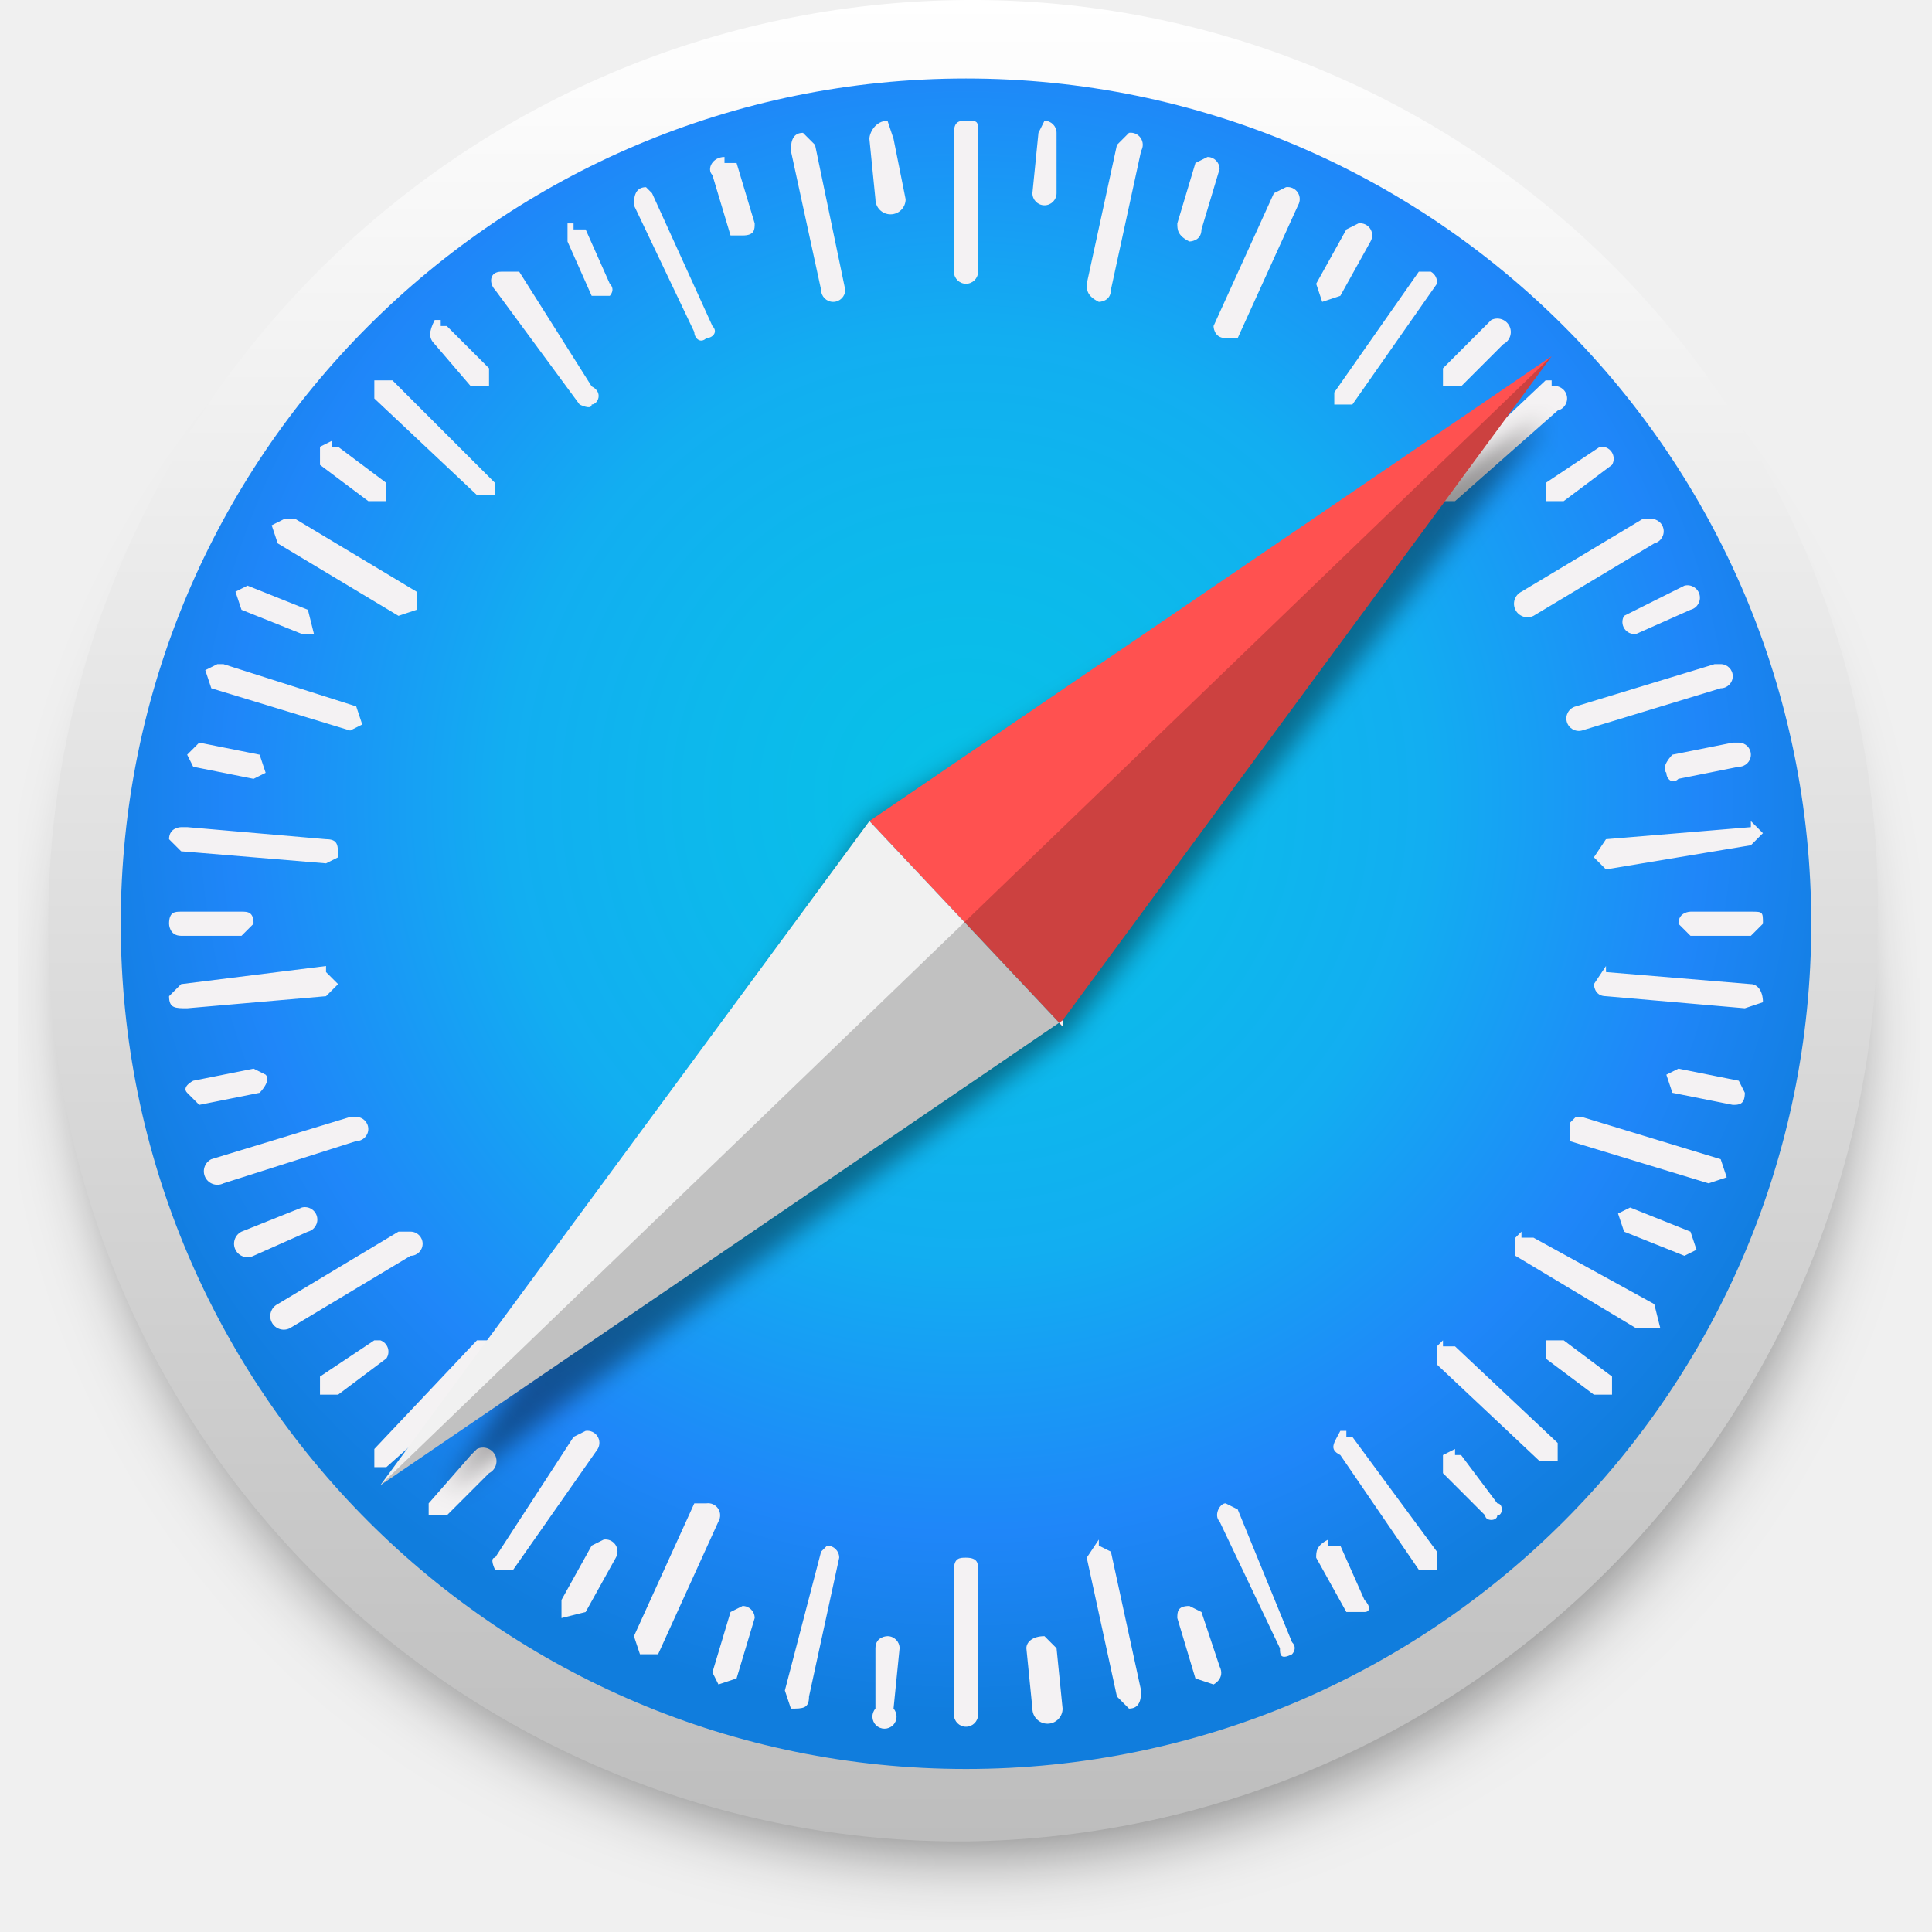
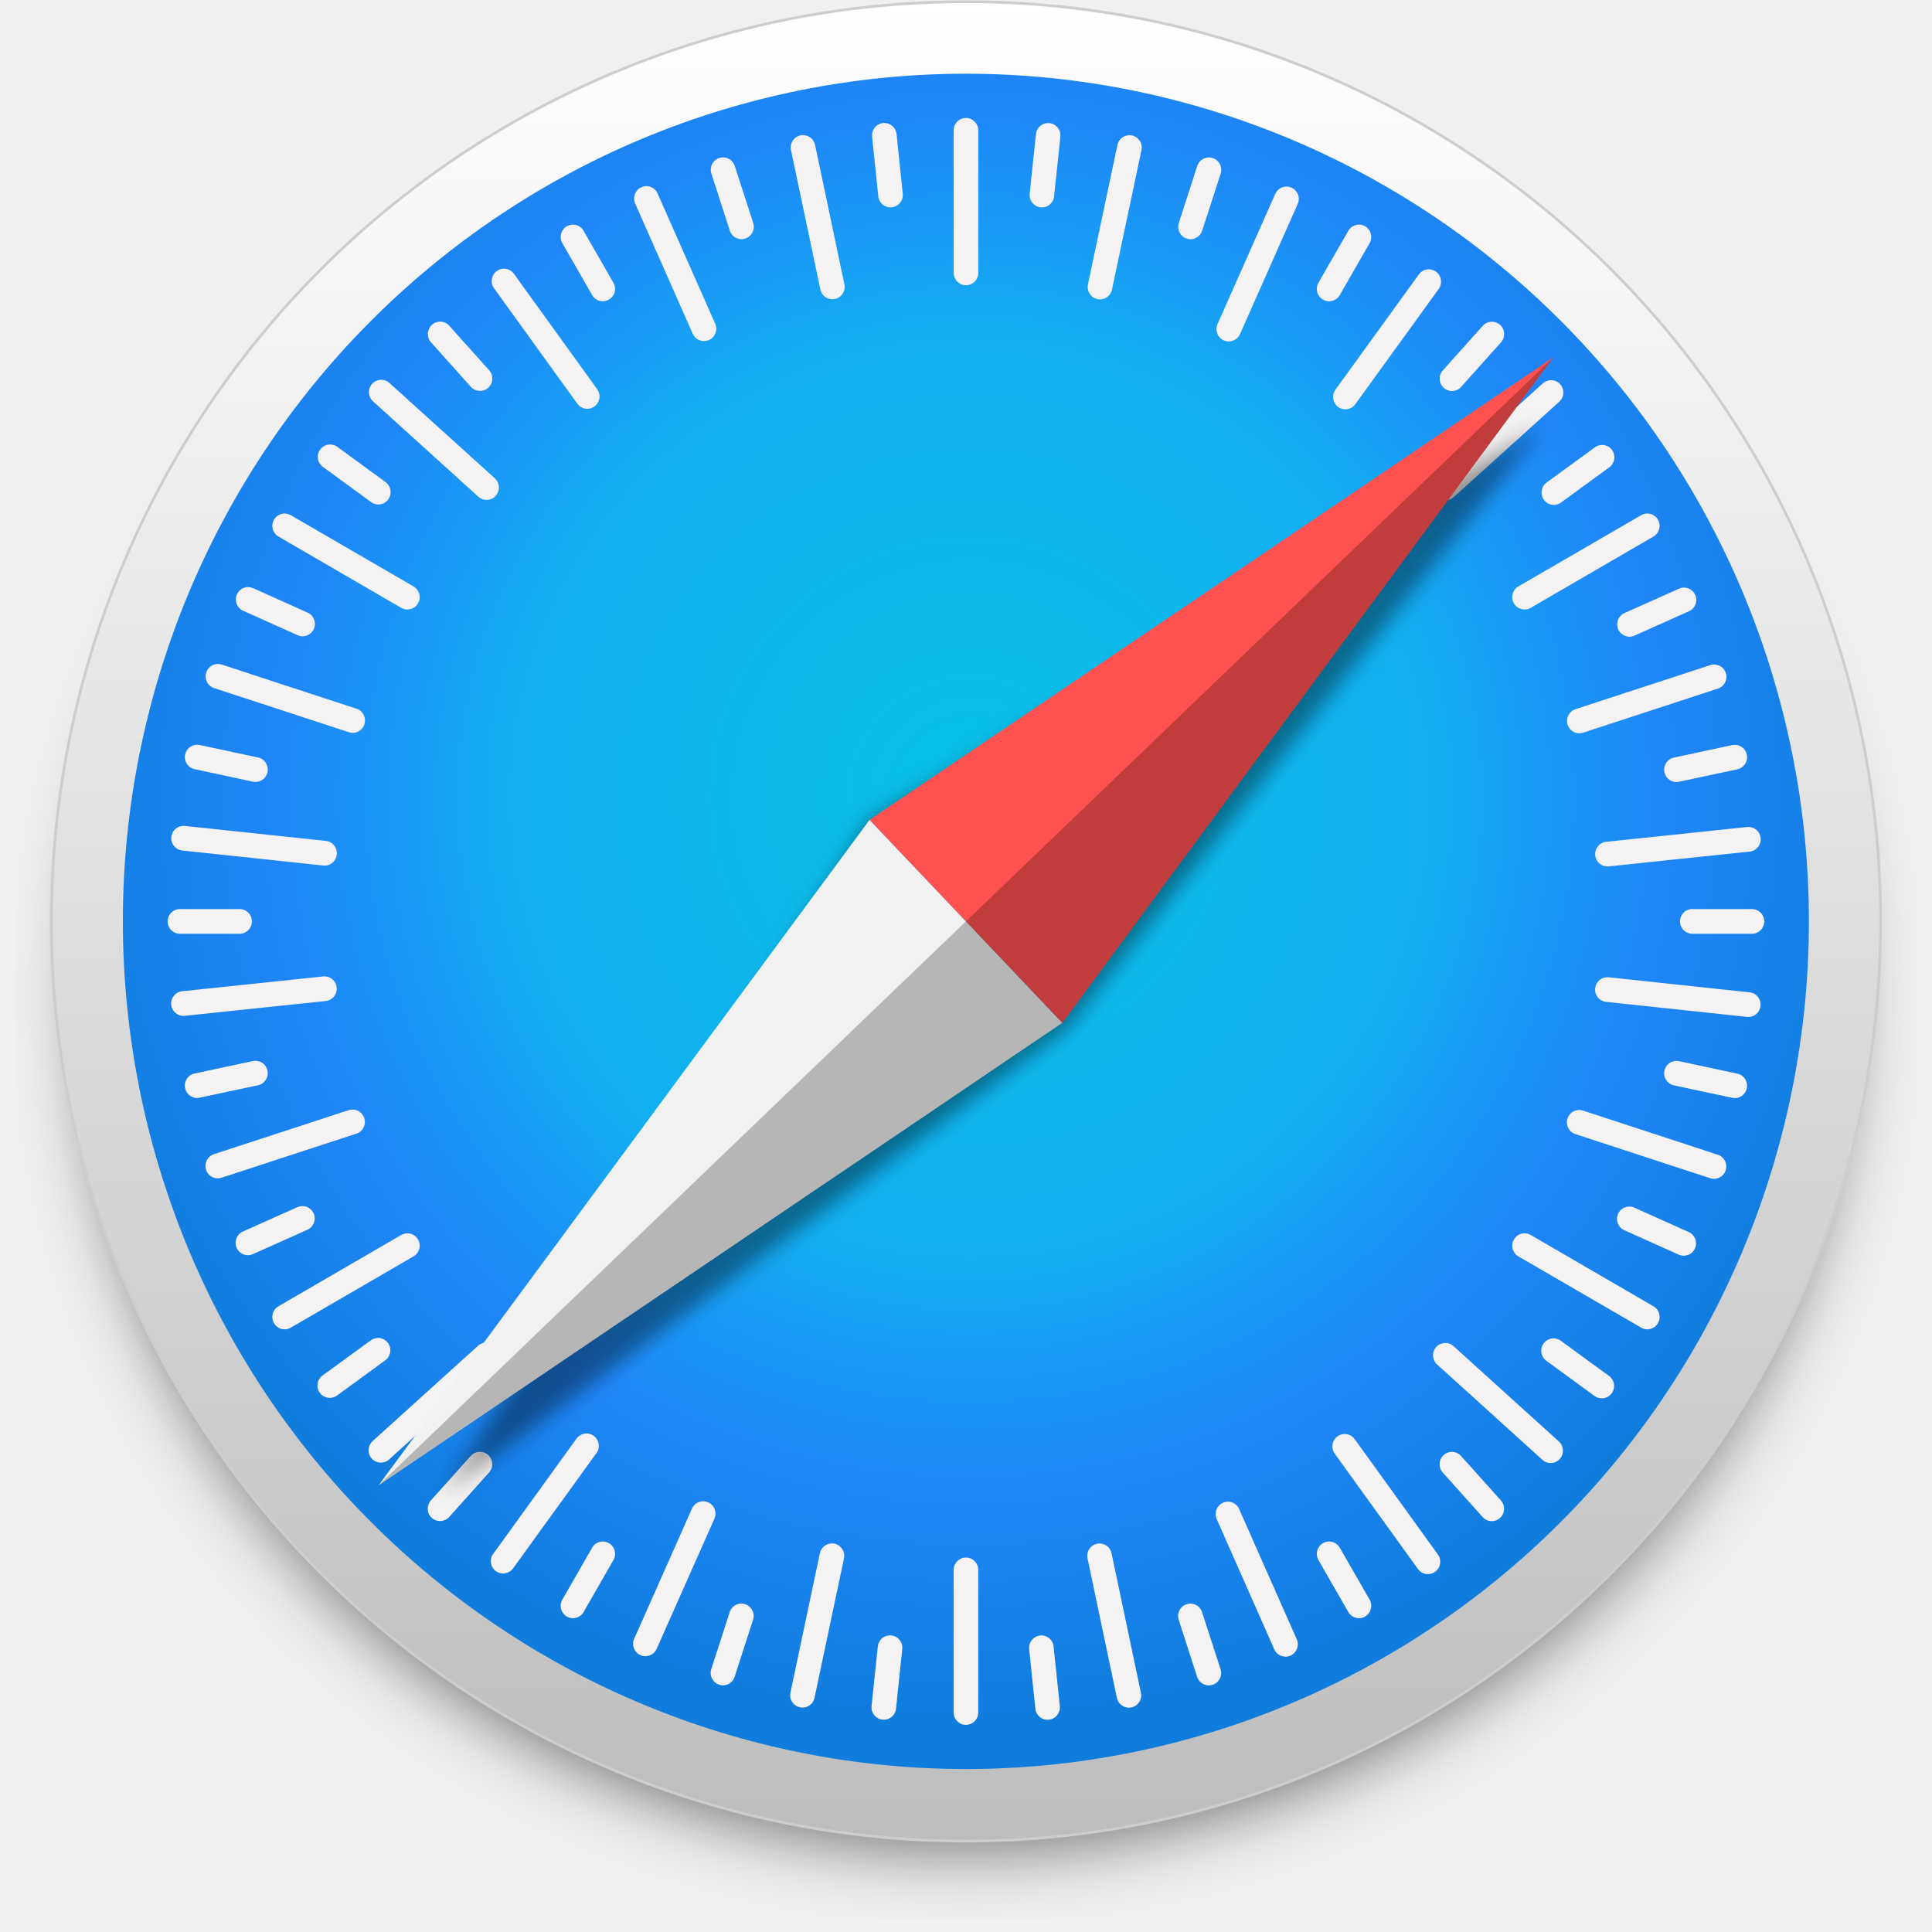
- <svg xmlns="http://www.w3.org/2000/svg" fill="none" viewBox="0 0 32 32">
-   <g clip-path="url(#a)">
-     <g filter="url(#b)" opacity=".5">
-       <path fill="#000" d="M30.6 16.5a13.7 13.7 0 0 1-4.3 10A14.6 14.6 0 0 1 16 30.6a15 15 0 0 1-10.3-4.1 14.1 14.1 0 0 1-4.3-10 14 14 0 0 1 4.3-10 14.8 14.8 0 0 1 23.8 4.6c.7 1.7 1 3.6 1 5.4Z" />
+ <svg xmlns="http://www.w3.org/2000/svg" width="32" height="32" viewBox="0 0 32 32" fill="none">
+   <g clip-path="url(#clip0_2319_17099)">
+     <g opacity="0.53" filter="url(#filter0_f_2319_17099)">
+       <path d="M30.595 16.509C30.595 18.364 30.217 20.202 29.484 21.916C28.75 23.631 27.675 25.189 26.32 26.501C24.965 27.813 23.356 28.854 21.585 29.564C19.815 30.274 17.917 30.639 16 30.639C14.084 30.639 12.186 30.274 10.415 29.564C8.645 28.854 7.036 27.813 5.681 26.501C4.326 25.189 3.251 23.631 2.517 21.916C1.784 20.202 1.406 18.364 1.406 16.509C1.406 12.761 2.944 9.167 5.681 6.517C8.418 3.867 12.13 2.378 16 2.378C17.917 2.378 19.815 2.743 21.585 3.454C23.356 4.164 24.965 5.205 26.32 6.517C27.675 7.829 28.75 9.387 29.484 11.101C30.217 12.816 30.595 14.653 30.595 16.509Z" fill="black" />
    </g>
-     <path fill="url(#c)" d="M31.1 15.3A15.3 15.3 0 0 1 16 30.5 15.1 15.1 0 0 1 .8 15.3 15.3 15.3 0 0 1 16 0a15 15 0 0 1 15.1 15.3Z" />
-     <path fill="url(#d)" d="M30 15.3a14 14 0 0 1-14 14 14 14 0 0 1-14-14 14 14 0 0 1 14-14 14 14 0 0 1 14 14Z" />
-     <path fill="#F4F2F3" d="M16 2c-.1 0-.2 0-.2.2v2.3a.2.2 0 1 0 .4 0V2.2c0-.2 0-.2-.2-.2Zm-1.3 0c-.2 0-.3.2-.3.3l.1 1a.2.2 0 1 0 .5 0l-.2-1-.1-.3Zm2.6 0-.1.2-.1 1a.2.2 0 1 0 .4 0v-1a.2.2 0 0 0-.2-.2Zm-4 .2c-.2 0-.2.2-.2.3l.5 2.3a.2.2 0 1 0 .4 0l-.5-2.4-.2-.2Zm5.4 0-.2.2-.5 2.3c0 .1 0 .2.2.3 0 0 .2 0 .2-.2l.5-2.3a.2.2 0 0 0-.2-.3Zm-6.7.4c-.2 0-.3.2-.2.3l.3 1h.2c.2 0 .2-.1.2-.2l-.3-1H12Zm8 0-.2.1-.3 1c0 .1 0 .2.2.3 0 0 .2 0 .2-.2l.3-1a.2.2 0 0 0-.2-.2Zm-9.3.5c-.2 0-.2.2-.2.3l1 2.1c0 .1.1.2.2.1.1 0 .2-.1.1-.2l-1-2.2-.1-.1Zm10.6 0-.2.1-1 2.2s0 .2.2.2h.2l1-2.2a.2.2 0 0 0-.2-.3Zm-11.8.6h-.1V4l.4.9h.3s.1-.1 0-.2l-.4-.9h-.2Zm13 0-.2.1-.5.9.1.3.3-.1.5-.9a.2.2 0 0 0-.2-.3Zm-14.2.8c-.2 0-.2.2-.1.3l1.4 1.9s.2.1.2 0c.1 0 .2-.2 0-.3L8.6 4.5h-.2Zm15.4 0h-.2l-1.4 2v.2h.3l1.4-2a.2.2 0 0 0-.1-.2Zm-16.4.8h-.1c-.1.2-.1.3 0 .4l.6.7h.3v-.3l-.7-.7h-.1Zm17.4 0-.1.1-.7.7v.3h.3l.7-.7a.2.2 0 0 0-.2-.4Zm-18.4 1h-.1v.3l1.7 1.6h.3V8L6.5 6.3h-.2Zm19.4 0h-.1L23.8 8v.3h.3l1.7-1.5a.2.2 0 0 0-.1-.4Zm-20.2 1-.2.1v.3l.8.6h.3V8l-.8-.6h-.1Zm21 0v.1l-.9.6v.3h.3l.8-.6a.2.2 0 0 0-.2-.3ZM4.7 8.6l-.2.1.1.3 2 1.2.3-.1v-.3l-2-1.2h-.2Zm22.6 0h-.1l-2 1.2a.2.2 0 0 0 .2.4l2-1.2a.2.2 0 0 0-.1-.4ZM4.1 9.7l-.2.1.1.3 1 .4h.2l-.1-.4-1-.4Zm23.8 0-1 .5a.2.2 0 0 0 .2.3l.9-.4a.2.2 0 0 0-.1-.4ZM3.6 11l-.2.1.1.3 2.3.7.2-.1-.1-.3-2.2-.7h-.1Zm24.8 0-2.3.7a.2.2 0 0 0 .1.4l2.3-.7a.2.2 0 0 0 0-.4ZM3.3 12.3l-.2.2.1.2 1 .2.2-.1-.1-.3-1-.2Zm25.4 0-1 .2s-.2.2-.1.3c0 .1.1.2.2.1l1-.2a.2.2 0 0 0 0-.4ZM3 13.7s-.2 0-.2.2l.2.2 2.4.2.2-.1c0-.2 0-.3-.2-.3l-2.3-.2Zm26 0-2.4.2-.2.3.2.2L29 14l.2-.2-.2-.2ZM3 15.1c-.1 0-.2 0-.2.2 0 0 0 .2.2.2h1l.2-.2c0-.2-.1-.2-.2-.2H3Zm25 0s-.2 0-.2.2l.2.2h1l.2-.2c0-.2 0-.2-.2-.2h-1ZM5.4 16l-2.4.3-.2.2c0 .2.1.2.3.2l2.3-.2.2-.2-.2-.2Zm21.2 0-.2.3s0 .2.2.2l2.3.2.3-.1c0-.2-.1-.3-.2-.3l-2.4-.2ZM4.2 17.7l-1 .2s-.2.1-.1.2l.2.2 1-.2s.2-.2.1-.3l-.2-.1Zm23.6 0-.2.1.1.3 1 .2c.1 0 .2 0 .2-.2l-.1-.2-1-.2Zm-22 .8-2.3.7a.2.2 0 0 0 .2.4l2.2-.7a.2.2 0 0 0 0-.4Zm20.3 0-.1.1v.3l2.3.7.3-.1-.1-.3-2.3-.7ZM5 20l-1 .4a.2.2 0 0 0 .2.4l.9-.4A.2.2 0 0 0 5 20Zm22 0-.2.1.1.3 1 .4.2-.1-.1-.3-1-.4Zm-20.2.4h-.2l-2 1.2a.2.2 0 0 0 .2.4l2-1.2a.2.2 0 0 0 0-.4Zm18.4 0-.1.1v.3l2 1.2h.4l-.1-.4-2-1.1h-.2Zm-19 1.8-.9.6v.3h.3l.8-.6a.2.2 0 0 0-.1-.3Zm19.5 0h-.1v.3l.8.6h.3v-.3l-.8-.6h-.2Zm-17.6 0h-.2L6.2 24v.3h.2l1.8-1.6a.2.2 0 0 0-.1-.4Zm15.8 0-.1.1v.3l1.7 1.6h.3v-.3l-1.7-1.6h-.2ZM9.7 23.7l-.2.1-1.3 2c-.1 0 0 .2 0 .2h.3l1.4-2a.2.2 0 0 0-.2-.3Zm12.6 0h-.1c-.1.2-.2.3 0 .4l1.3 1.9h.3v-.3l-1.4-1.9h-.1ZM7.9 24l-.1.1-.7.8v.2h.3l.7-.7a.2.2 0 0 0-.2-.4Zm16.2 0-.2.1v.3l.7.7c0 .1.2.1.2 0 .1 0 .1-.2 0-.2l-.6-.8h-.1Zm-12.4.9h-.2l-1 2.2.1.3h.3l1-2.2a.2.2 0 0 0-.2-.3Zm8.6 0c-.1 0-.2.2-.1.3l1 2.1c0 .1 0 .2.2.1 0 0 .1-.1 0-.2l-.9-2.2-.2-.1Zm-10.3.6-.2.1-.5.9v.3l.4-.1.5-.9a.2.2 0 0 0-.2-.3Zm12 0c-.2.1-.2.2-.2.3l.5.9h.3c.1 0 .1-.1 0-.2l-.4-.9H22Zm-8.2 0-.2.2L13 28l.1.3c.2 0 .3 0 .3-.2l.5-2.3a.2.2 0 0 0-.2-.2Zm4.4 0-.2.3.5 2.3.2.2c.2 0 .2-.2.2-.3l-.5-2.3-.2-.1Zm-2.2.3c-.1 0-.2 0-.2.2v2.4a.2.2 0 1 0 .4 0V26c0-.1 0-.2-.2-.2Zm-3.7.8-.2.1-.3 1 .1.2.3-.1.3-1a.2.2 0 0 0-.2-.2Zm7.4 0c-.2 0-.2.1-.2.2l.3 1 .3.1s.2-.1.1-.3l-.3-.9-.2-.1Zm-5 .5s-.2 0-.2.2v1a.2.2 0 1 0 .3 0l.1-1a.2.2 0 0 0-.2-.2Zm2.6 0c-.2 0-.3.1-.3.2l.1 1a.2.2 0 1 0 .5 0l-.1-1-.2-.2Z" />
-     <g filter="url(#e)" opacity=".4">
-       <path fill="#000" d="m25.5 7-11.1 6.6-7 11.1 10.3-7.6 7.8-10Z" />
+     <path d="M31.149 15.261C31.149 17.261 30.758 19.242 29.996 21.09C29.235 22.939 28.119 24.618 26.712 26.032C25.305 27.447 23.635 28.569 21.797 29.334C19.959 30.1 17.989 30.494 15.999 30.494C11.982 30.494 8.128 28.889 5.287 26.032C2.446 23.176 0.85 19.301 0.85 15.261C0.85 11.221 2.446 7.346 5.287 4.489C8.128 1.633 11.982 0.028 15.999 0.028C17.989 0.028 19.959 0.422 21.797 1.187C23.635 1.953 25.305 3.075 26.712 4.489C28.119 5.904 29.235 7.583 29.996 9.431C30.758 11.28 31.149 13.26 31.149 15.261Z" fill="url(#paint0_linear_2319_17099)" stroke="#CDCDCD" stroke-width="0.045" stroke-linecap="round" stroke-linejoin="round" />
+     <path d="M29.961 15.261C29.961 18.985 28.49 22.556 25.871 25.189C23.253 27.821 19.701 29.301 15.998 29.301C12.295 29.301 8.743 27.821 6.125 25.189C3.506 22.556 2.035 18.985 2.035 15.261C2.035 11.537 3.506 7.966 6.125 5.334C8.743 2.701 12.295 1.221 15.998 1.221C19.701 1.221 23.253 2.701 25.871 5.334C28.49 7.966 29.961 11.537 29.961 15.261Z" fill="url(#paint1_radial_2319_17099)" />
+     <path d="M15.999 1.954C15.886 1.954 15.796 2.045 15.796 2.158V4.519C15.796 4.633 15.886 4.724 15.999 4.724C16.112 4.724 16.203 4.633 16.203 4.519V2.158C16.203 2.045 16.112 1.954 15.999 1.954ZM14.667 2.038C14.654 2.037 14.64 2.037 14.626 2.038C14.514 2.05 14.433 2.15 14.445 2.263L14.547 3.251C14.559 3.364 14.659 3.445 14.771 3.433C14.883 3.422 14.964 3.321 14.952 3.209L14.85 2.221C14.839 2.122 14.762 2.047 14.667 2.038ZM17.34 2.039C17.246 2.048 17.168 2.123 17.158 2.222L17.055 3.209C17.043 3.322 17.124 3.422 17.236 3.434C17.348 3.446 17.448 3.365 17.459 3.252L17.563 2.264C17.575 2.152 17.494 2.051 17.381 2.039C17.367 2.038 17.354 2.038 17.34 2.039ZM13.299 2.238C13.286 2.238 13.272 2.239 13.258 2.242C13.148 2.266 13.078 2.374 13.101 2.485L13.588 4.795C13.611 4.906 13.719 4.976 13.829 4.952C13.939 4.929 14.009 4.821 13.986 4.71L13.5 2.4C13.479 2.303 13.394 2.237 13.299 2.238ZM18.708 2.24C18.613 2.239 18.528 2.305 18.508 2.402L18.02 4.711C17.997 4.822 18.067 4.931 18.177 4.954C18.287 4.978 18.395 4.907 18.418 4.796L18.906 2.487C18.93 2.376 18.86 2.268 18.749 2.244C18.736 2.241 18.722 2.24 18.708 2.24ZM11.994 2.608C11.967 2.605 11.94 2.608 11.913 2.617C11.806 2.652 11.748 2.767 11.783 2.875L12.088 3.82C12.123 3.928 12.237 3.986 12.344 3.951C12.452 3.916 12.51 3.801 12.475 3.693L12.17 2.749C12.144 2.668 12.073 2.615 11.994 2.608ZM20.006 2.608C19.927 2.615 19.857 2.668 19.83 2.749L19.525 3.694C19.49 3.801 19.548 3.917 19.656 3.952C19.763 3.987 19.877 3.928 19.912 3.82L20.218 2.876C20.252 2.768 20.194 2.653 20.087 2.618C20.06 2.609 20.033 2.606 20.006 2.608ZM10.703 3.083C10.676 3.083 10.649 3.089 10.624 3.101C10.521 3.147 10.475 3.267 10.52 3.371L11.474 5.528C11.52 5.632 11.64 5.678 11.743 5.632C11.846 5.586 11.892 5.466 11.846 5.362L10.892 3.205C10.858 3.127 10.782 3.081 10.703 3.083ZM21.312 3.09C21.233 3.089 21.157 3.134 21.122 3.212L20.166 5.368C20.12 5.471 20.166 5.592 20.269 5.638C20.372 5.684 20.491 5.638 20.538 5.535L21.494 3.378C21.54 3.275 21.494 3.154 21.391 3.108C21.365 3.097 21.338 3.091 21.312 3.09ZM9.504 3.721C9.465 3.718 9.425 3.726 9.388 3.748C9.291 3.804 9.257 3.929 9.314 4.027L9.808 4.887C9.864 4.986 9.988 5.019 10.086 4.962C10.183 4.906 10.217 4.781 10.16 4.683L9.666 3.823C9.631 3.761 9.569 3.725 9.504 3.721ZM22.494 3.721C22.429 3.725 22.367 3.761 22.332 3.823L21.838 4.683C21.782 4.781 21.815 4.906 21.913 4.962C22.01 5.019 22.134 4.986 22.191 4.887L22.685 4.027C22.741 3.929 22.708 3.804 22.61 3.748C22.573 3.726 22.533 3.718 22.494 3.721ZM8.341 4.45C8.301 4.452 8.262 4.464 8.228 4.489C8.137 4.556 8.116 4.683 8.183 4.775L9.562 6.686C9.628 6.778 9.755 6.798 9.846 6.732C9.937 6.665 9.957 6.538 9.891 6.446L8.512 4.535C8.471 4.478 8.406 4.448 8.341 4.45ZM23.672 4.461C23.607 4.458 23.542 4.488 23.501 4.545L22.119 6.454C22.053 6.546 22.073 6.673 22.164 6.74C22.255 6.807 22.382 6.787 22.448 6.695L23.83 4.786C23.896 4.694 23.876 4.567 23.785 4.5C23.751 4.475 23.712 4.462 23.672 4.461ZM7.3 5.327C7.248 5.325 7.195 5.342 7.154 5.38C7.07 5.456 7.063 5.585 7.138 5.669L7.799 6.407C7.875 6.491 8.003 6.498 8.087 6.422C8.171 6.346 8.177 6.217 8.102 6.133L7.441 5.395C7.403 5.353 7.352 5.33 7.3 5.327ZM24.699 5.329C24.648 5.332 24.596 5.354 24.559 5.397L23.898 6.135C23.822 6.219 23.829 6.348 23.913 6.424C23.997 6.5 24.125 6.493 24.2 6.409L24.861 5.671C24.937 5.586 24.93 5.457 24.846 5.381C24.804 5.343 24.751 5.326 24.699 5.329ZM6.303 6.29C6.252 6.293 6.201 6.316 6.163 6.358C6.087 6.442 6.094 6.571 6.178 6.647L7.923 8.227C8.007 8.303 8.135 8.296 8.211 8.212C8.286 8.127 8.279 7.998 8.196 7.922L6.45 6.343C6.408 6.305 6.355 6.288 6.303 6.29ZM25.701 6.297C25.649 6.294 25.596 6.312 25.554 6.35L23.808 7.928C23.724 8.004 23.717 8.133 23.793 8.217C23.868 8.301 23.996 8.308 24.08 8.232L25.826 6.654C25.91 6.578 25.917 6.449 25.842 6.365C25.804 6.323 25.753 6.3 25.701 6.297ZM5.474 7.362C5.409 7.36 5.344 7.389 5.303 7.447C5.236 7.538 5.256 7.666 5.348 7.733L6.147 8.316C6.238 8.383 6.365 8.363 6.431 8.271C6.497 8.179 6.477 8.052 6.386 7.985L5.587 7.401C5.553 7.376 5.514 7.364 5.474 7.362ZM26.529 7.37C26.49 7.371 26.451 7.384 26.417 7.409L25.617 7.992C25.526 8.059 25.506 8.186 25.572 8.278C25.638 8.37 25.765 8.39 25.856 8.323L26.656 7.74C26.747 7.673 26.767 7.546 26.701 7.454C26.66 7.397 26.595 7.367 26.529 7.37ZM4.7 8.506C4.635 8.51 4.573 8.546 4.538 8.608C4.481 8.706 4.515 8.83 4.612 8.887L6.646 10.068C6.743 10.124 6.867 10.091 6.924 9.993C6.98 9.895 6.947 9.77 6.849 9.713L4.816 8.533C4.779 8.511 4.739 8.503 4.7 8.506ZM27.299 8.506C27.26 8.503 27.219 8.511 27.183 8.533L25.149 9.713C25.051 9.77 25.018 9.895 25.075 9.993C25.131 10.091 25.255 10.124 25.353 10.068L27.386 8.887C27.484 8.831 27.517 8.706 27.461 8.608C27.425 8.546 27.364 8.51 27.299 8.506ZM4.114 9.724C4.035 9.722 3.959 9.768 3.924 9.846C3.878 9.949 3.924 10.07 4.027 10.116L4.929 10.521C5.032 10.567 5.152 10.521 5.198 10.417C5.244 10.313 5.198 10.193 5.095 10.147L4.193 9.742C4.167 9.731 4.14 9.725 4.114 9.724ZM27.888 9.733C27.862 9.733 27.835 9.739 27.809 9.751L26.907 10.154C26.804 10.2 26.758 10.321 26.804 10.425C26.85 10.528 26.97 10.575 27.073 10.528L27.975 10.124C28.078 10.078 28.124 9.958 28.078 9.854C28.044 9.777 27.968 9.731 27.888 9.733ZM3.592 10.998C3.513 11.005 3.442 11.058 3.416 11.139C3.381 11.246 3.439 11.361 3.546 11.397L5.779 12.128C5.886 12.163 6 12.105 6.035 11.997C6.07 11.889 6.012 11.774 5.905 11.739L3.672 11.007C3.646 10.999 3.618 10.996 3.592 10.998ZM28.41 11.007C28.383 11.004 28.356 11.007 28.329 11.016L26.096 11.746C25.989 11.781 25.93 11.896 25.965 12.004C26 12.112 26.115 12.17 26.222 12.135L28.455 11.405C28.562 11.37 28.62 11.255 28.586 11.148C28.559 11.067 28.488 11.014 28.41 11.007ZM3.267 12.335C3.172 12.334 3.087 12.4 3.066 12.497C3.043 12.608 3.113 12.716 3.223 12.74L4.189 12.947C4.3 12.97 4.407 12.9 4.431 12.789C4.454 12.678 4.384 12.57 4.274 12.546L3.308 12.34C3.294 12.337 3.28 12.335 3.267 12.335ZM28.732 12.337C28.719 12.337 28.705 12.339 28.691 12.341L27.725 12.548C27.615 12.571 27.545 12.68 27.568 12.79C27.592 12.901 27.699 12.972 27.81 12.948L28.776 12.742C28.886 12.718 28.956 12.61 28.933 12.499C28.912 12.402 28.827 12.336 28.732 12.337ZM3.02 13.68C2.926 13.689 2.848 13.764 2.838 13.862C2.826 13.975 2.907 14.075 3.019 14.087L5.354 14.336C5.466 14.348 5.566 14.266 5.578 14.153C5.59 14.041 5.509 13.94 5.397 13.928L3.062 13.68C3.048 13.679 3.034 13.679 3.02 13.68ZM28.98 13.698C28.967 13.696 28.953 13.696 28.939 13.698L26.603 13.943C26.491 13.955 26.41 14.055 26.422 14.168C26.434 14.28 26.533 14.362 26.646 14.35L28.981 14.105C29.093 14.093 29.174 13.993 29.162 13.88C29.152 13.781 29.075 13.707 28.98 13.698ZM2.981 15.057C2.868 15.057 2.777 15.148 2.777 15.261C2.777 15.375 2.868 15.466 2.981 15.466H3.969C4.081 15.466 4.172 15.375 4.172 15.261C4.172 15.148 4.081 15.057 3.969 15.057H2.981ZM28.03 15.057C27.917 15.057 27.826 15.148 27.826 15.261C27.826 15.375 27.917 15.466 28.03 15.466H29.017C29.13 15.466 29.221 15.375 29.221 15.261C29.221 15.148 29.13 15.057 29.017 15.057H28.03ZM5.394 16.173C5.381 16.171 5.367 16.171 5.353 16.173L3.017 16.418C2.905 16.43 2.824 16.53 2.836 16.643C2.848 16.755 2.947 16.837 3.06 16.825L5.395 16.58C5.507 16.568 5.588 16.468 5.576 16.355C5.566 16.256 5.489 16.182 5.394 16.173ZM26.603 16.187C26.509 16.196 26.431 16.271 26.421 16.369C26.409 16.482 26.489 16.582 26.602 16.594L28.937 16.843C29.049 16.855 29.149 16.773 29.16 16.661C29.172 16.548 29.091 16.447 28.979 16.436L26.644 16.187C26.63 16.186 26.616 16.186 26.603 16.187ZM4.23 17.57C4.216 17.57 4.203 17.571 4.189 17.574L3.223 17.781C3.112 17.804 3.042 17.913 3.066 18.023C3.089 18.134 3.197 18.205 3.307 18.181L4.274 17.975C4.384 17.951 4.454 17.843 4.43 17.732C4.41 17.635 4.325 17.569 4.23 17.57ZM27.768 17.572C27.673 17.571 27.588 17.637 27.568 17.734C27.544 17.845 27.614 17.953 27.724 17.977L28.691 18.183C28.801 18.207 28.909 18.137 28.932 18.026C28.956 17.915 28.886 17.806 28.775 17.783L27.809 17.576C27.795 17.573 27.782 17.572 27.768 17.572ZM5.857 18.378C5.831 18.376 5.803 18.378 5.777 18.387L3.543 19.117C3.436 19.152 3.378 19.267 3.413 19.375C3.448 19.483 3.562 19.542 3.669 19.507L5.902 18.777C6.01 18.742 6.068 18.627 6.033 18.519C6.007 18.438 5.936 18.385 5.857 18.378ZM26.139 18.385C26.06 18.392 25.989 18.445 25.963 18.526C25.928 18.634 25.986 18.749 26.093 18.784L28.326 19.515C28.433 19.551 28.548 19.492 28.583 19.384C28.618 19.276 28.559 19.161 28.452 19.126L26.22 18.395C26.193 18.386 26.166 18.383 26.139 18.385ZM5.005 19.977C4.978 19.977 4.952 19.983 4.926 19.994L4.023 20.398C3.92 20.445 3.874 20.565 3.92 20.669C3.966 20.772 4.086 20.819 4.189 20.772L5.091 20.369C5.194 20.322 5.24 20.202 5.195 20.098C5.16 20.02 5.084 19.975 5.005 19.977ZM26.99 19.985C26.911 19.983 26.835 20.028 26.8 20.106C26.755 20.209 26.8 20.33 26.903 20.376L27.805 20.781C27.908 20.827 28.028 20.781 28.074 20.677C28.12 20.574 28.074 20.453 27.971 20.407L27.069 20.002C27.044 19.991 27.017 19.985 26.99 19.985ZM6.762 20.428C6.723 20.425 6.682 20.434 6.646 20.455L4.612 21.636C4.515 21.692 4.481 21.817 4.538 21.915C4.594 22.014 4.718 22.047 4.816 21.99L6.849 20.81C6.947 20.753 6.98 20.628 6.924 20.53C6.889 20.469 6.827 20.433 6.762 20.428ZM25.237 20.428C25.172 20.432 25.11 20.469 25.075 20.53C25.018 20.628 25.051 20.753 25.149 20.81L27.183 21.99C27.28 22.047 27.404 22.014 27.461 21.915C27.517 21.817 27.484 21.692 27.386 21.636L25.353 20.455C25.316 20.434 25.276 20.425 25.237 20.428ZM6.255 22.16C6.215 22.162 6.176 22.175 6.142 22.2L5.342 22.783C5.251 22.849 5.231 22.977 5.297 23.069C5.363 23.16 5.49 23.181 5.582 23.114L6.381 22.531C6.472 22.464 6.493 22.337 6.426 22.245C6.385 22.188 6.32 22.158 6.255 22.16ZM25.739 22.167C25.674 22.165 25.609 22.195 25.567 22.252C25.501 22.343 25.521 22.471 25.612 22.538L26.411 23.122C26.503 23.188 26.629 23.168 26.696 23.076C26.762 22.984 26.742 22.857 26.651 22.79L25.852 22.207C25.817 22.182 25.778 22.169 25.739 22.167ZM8.065 22.238C8.013 22.235 7.96 22.253 7.918 22.29L6.172 23.869C6.088 23.945 6.081 24.073 6.157 24.158C6.232 24.242 6.36 24.249 6.444 24.173L8.19 22.595C8.274 22.519 8.281 22.39 8.206 22.306C8.168 22.264 8.117 22.241 8.065 22.238ZM23.928 22.244C23.876 22.247 23.825 22.269 23.788 22.311C23.712 22.396 23.719 22.524 23.803 22.6L25.548 24.18C25.632 24.256 25.76 24.249 25.835 24.165C25.911 24.081 25.904 23.952 25.82 23.876L24.075 22.296C24.033 22.258 23.98 22.241 23.928 22.244ZM9.722 23.743C9.657 23.741 9.591 23.77 9.55 23.827L8.169 25.737C8.102 25.828 8.122 25.956 8.213 26.023C8.305 26.089 8.431 26.069 8.498 25.978L9.879 24.068C9.945 23.977 9.926 23.849 9.834 23.782C9.8 23.757 9.761 23.744 9.722 23.743ZM22.265 23.752C22.226 23.753 22.187 23.766 22.153 23.791C22.061 23.857 22.041 23.985 22.107 24.077L23.486 25.988C23.552 26.08 23.679 26.1 23.77 26.033C23.862 25.967 23.882 25.839 23.816 25.747L22.437 23.836C22.395 23.779 22.331 23.75 22.265 23.752ZM7.939 24.047C7.887 24.049 7.836 24.072 7.798 24.114L7.137 24.852C7.062 24.937 7.068 25.066 7.152 25.141C7.236 25.217 7.364 25.21 7.44 25.126L8.101 24.388C8.176 24.304 8.169 24.175 8.085 24.099C8.044 24.061 7.991 24.044 7.939 24.047ZM24.058 24.048C24.006 24.045 23.954 24.062 23.912 24.1C23.828 24.176 23.821 24.305 23.896 24.389L24.557 25.127C24.633 25.212 24.761 25.218 24.845 25.142C24.929 25.067 24.935 24.938 24.86 24.853L24.199 24.115C24.161 24.073 24.11 24.05 24.058 24.048ZM11.651 24.866C11.571 24.864 11.495 24.91 11.461 24.988L10.504 27.144C10.458 27.247 10.504 27.368 10.607 27.414C10.71 27.46 10.83 27.414 10.876 27.311L11.833 25.154C11.879 25.051 11.833 24.93 11.73 24.884C11.704 24.873 11.677 24.867 11.651 24.866ZM20.335 24.872C20.308 24.873 20.281 24.878 20.256 24.89C20.153 24.936 20.107 25.057 20.152 25.16L21.106 27.318C21.152 27.421 21.272 27.468 21.375 27.422C21.478 27.375 21.524 27.255 21.478 27.151L20.524 24.994C20.49 24.916 20.414 24.871 20.335 24.872ZM9.97 25.533C9.905 25.537 9.843 25.574 9.808 25.635L9.314 26.495C9.257 26.593 9.291 26.718 9.388 26.775C9.486 26.831 9.61 26.798 9.666 26.7L10.16 25.84C10.217 25.741 10.183 25.617 10.086 25.56C10.049 25.539 10.009 25.53 9.97 25.533ZM22.029 25.533C21.99 25.53 21.949 25.539 21.913 25.56C21.815 25.617 21.782 25.741 21.838 25.84L22.332 26.7C22.389 26.798 22.512 26.831 22.61 26.775C22.708 26.718 22.741 26.593 22.685 26.495L22.191 25.635C22.155 25.574 22.094 25.538 22.029 25.533ZM13.781 25.564C13.686 25.563 13.601 25.629 13.58 25.726L13.092 28.036C13.069 28.146 13.139 28.255 13.249 28.278C13.359 28.302 13.467 28.232 13.491 28.121L13.979 25.811C14.002 25.7 13.932 25.592 13.822 25.568C13.808 25.565 13.794 25.564 13.781 25.564ZM18.211 25.565C18.197 25.565 18.183 25.567 18.17 25.57C18.059 25.593 17.989 25.701 18.013 25.812L18.499 28.122C18.522 28.233 18.63 28.303 18.74 28.28C18.851 28.256 18.921 28.148 18.897 28.037L18.411 25.728C18.39 25.631 18.305 25.564 18.211 25.565ZM15.999 25.798C15.886 25.798 15.796 25.89 15.796 26.003V28.364C15.796 28.477 15.886 28.569 15.999 28.569C16.112 28.569 16.203 28.477 16.203 28.364V26.003C16.203 25.89 16.112 25.798 15.999 25.798ZM12.262 26.561C12.183 26.568 12.112 26.621 12.086 26.702L11.781 27.646C11.746 27.754 11.804 27.869 11.912 27.904C12.019 27.94 12.133 27.881 12.168 27.773L12.473 26.829C12.508 26.721 12.45 26.606 12.343 26.571C12.316 26.562 12.289 26.559 12.262 26.561ZM19.734 26.562C19.708 26.559 19.681 26.562 19.654 26.571C19.547 26.606 19.488 26.721 19.523 26.829L19.828 27.774C19.863 27.881 19.978 27.94 20.085 27.905C20.192 27.87 20.251 27.755 20.216 27.647L19.91 26.703C19.884 26.622 19.814 26.568 19.734 26.562ZM14.721 27.088C14.627 27.097 14.549 27.171 14.539 27.27L14.436 28.258C14.424 28.371 14.505 28.471 14.617 28.483C14.729 28.495 14.829 28.413 14.841 28.301L14.944 27.313C14.956 27.2 14.875 27.1 14.763 27.088C14.749 27.086 14.735 27.086 14.721 27.088ZM17.269 27.089C17.255 27.087 17.241 27.087 17.227 27.089C17.115 27.101 17.034 27.201 17.046 27.314L17.149 28.302C17.16 28.414 17.26 28.496 17.372 28.484C17.485 28.472 17.565 28.372 17.554 28.259L17.451 27.271C17.441 27.172 17.363 27.098 17.269 27.089Z" fill="#F4F2F3" />
+     <g opacity="0.409" filter="url(#filter1_f_2319_17099)">
+       <path d="M25.539 7.073L14.401 13.58L7.359 24.727L17.661 17.055L25.539 7.073Z" fill="black" />
    </g>
-     <path fill="#FF5150" d="m17.6 17-3.2-3.4 11.3-7.7-8.1 11Z" />
-     <path fill="#F1F1F1" d="m17.6 17-3.2-3.4-8.1 11 11.3-7.7Z" />
-     <path fill="#000" d="m6.3 24.6 11.3-7.7 8.1-11L6.3 24.6Z" opacity=".2" />
+     <path d="M17.595 16.942L14.402 13.58L25.727 5.92L17.595 16.942Z" fill="#FF5150" />
+     <path d="M17.594 16.942L14.402 13.58L6.27 24.602L17.594 16.942Z" fill="#F1F1F1" />
+     <path opacity="0.243" d="M6.27 24.602L17.594 16.942L25.727 5.92L6.27 24.602Z" fill="black" />
  </g>
  <defs>
-     <filter id="b" width="31.5" height="30.6" x=".3" y="1.2" color-interpolation-filters="sRGB" filterUnits="userSpaceOnUse">
+     <filter id="filter0_f_2319_17099" x="0.261" y="1.232" width="31.481" height="30.553" filterUnits="userSpaceOnUse" color-interpolation-filters="sRGB">
      <feFlood flood-opacity="0" result="BackgroundImageFix" />
-       <feBlend in="SourceGraphic" in2="BackgroundImageFix" result="shape" />
-       <feGaussianBlur result="effect1_foregroundBlur_2319_17099" stdDeviation=".6" />
+       <feBlend mode="normal" in="SourceGraphic" in2="BackgroundImageFix" result="shape" />
+       <feGaussianBlur stdDeviation="0.573" result="effect1_foregroundBlur_2319_17099" />
    </filter>
-     <filter id="e" width="18.8" height="18.3" x="7" y="6.7" color-interpolation-filters="sRGB" filterUnits="userSpaceOnUse">
+     <filter id="filter1_f_2319_17099" x="7.034" y="6.748" width="18.831" height="18.305" filterUnits="userSpaceOnUse" color-interpolation-filters="sRGB">
      <feFlood flood-opacity="0" result="BackgroundImageFix" />
-       <feBlend in="SourceGraphic" in2="BackgroundImageFix" result="shape" />
-       <feGaussianBlur result="effect1_foregroundBlur_2319_17099" stdDeviation=".2" />
+       <feBlend mode="normal" in="SourceGraphic" in2="BackgroundImageFix" result="shape" />
+       <feGaussianBlur stdDeviation="0.163" result="effect1_foregroundBlur_2319_17099" />
    </filter>
-     <radialGradient id="d" cx="0" cy="0" r="1" gradientTransform="matrix(15.1499 0 0 15.2332 16 13.2)" gradientUnits="userSpaceOnUse">
+     <linearGradient id="paint0_linear_2319_17099" x1="15.999" y1="30.494" x2="15.999" y2="0.028" gradientUnits="userSpaceOnUse">
+       <stop stop-color="#BDBDBD" />
+       <stop offset="1" stop-color="white" />
+     </linearGradient>
+     <radialGradient id="paint1_radial_2319_17099" cx="0" cy="0" r="1" gradientUnits="userSpaceOnUse" gradientTransform="translate(16.0609 13.2139) scale(15.1499 15.2332)">
      <stop stop-color="#06C2E7" />
-       <stop offset=".3" stop-color="#0DB8EC" />
-       <stop offset=".5" stop-color="#12AEF1" />
-       <stop offset=".8" stop-color="#1F86F9" />
+       <stop offset="0.25" stop-color="#0DB8EC" />
+       <stop offset="0.5" stop-color="#12AEF1" />
+       <stop offset="0.75" stop-color="#1F86F9" />
      <stop offset="1" stop-color="#107DDD" />
    </radialGradient>
-     <linearGradient id="c" x1="16" x2="16" y1="30.5" y2="0" gradientUnits="userSpaceOnUse">
-       <stop stop-color="#BDBDBD" />
-       <stop offset="1" stop-color="#fff" />
-     </linearGradient>
-     <clipPath id="a">
-       <path fill="#fff" d="M0 0h32v32H0z" />
+     <clipPath id="clip0_2319_17099">
+       <rect width="32" height="32" fill="white" />
    </clipPath>
  </defs>
</svg>
